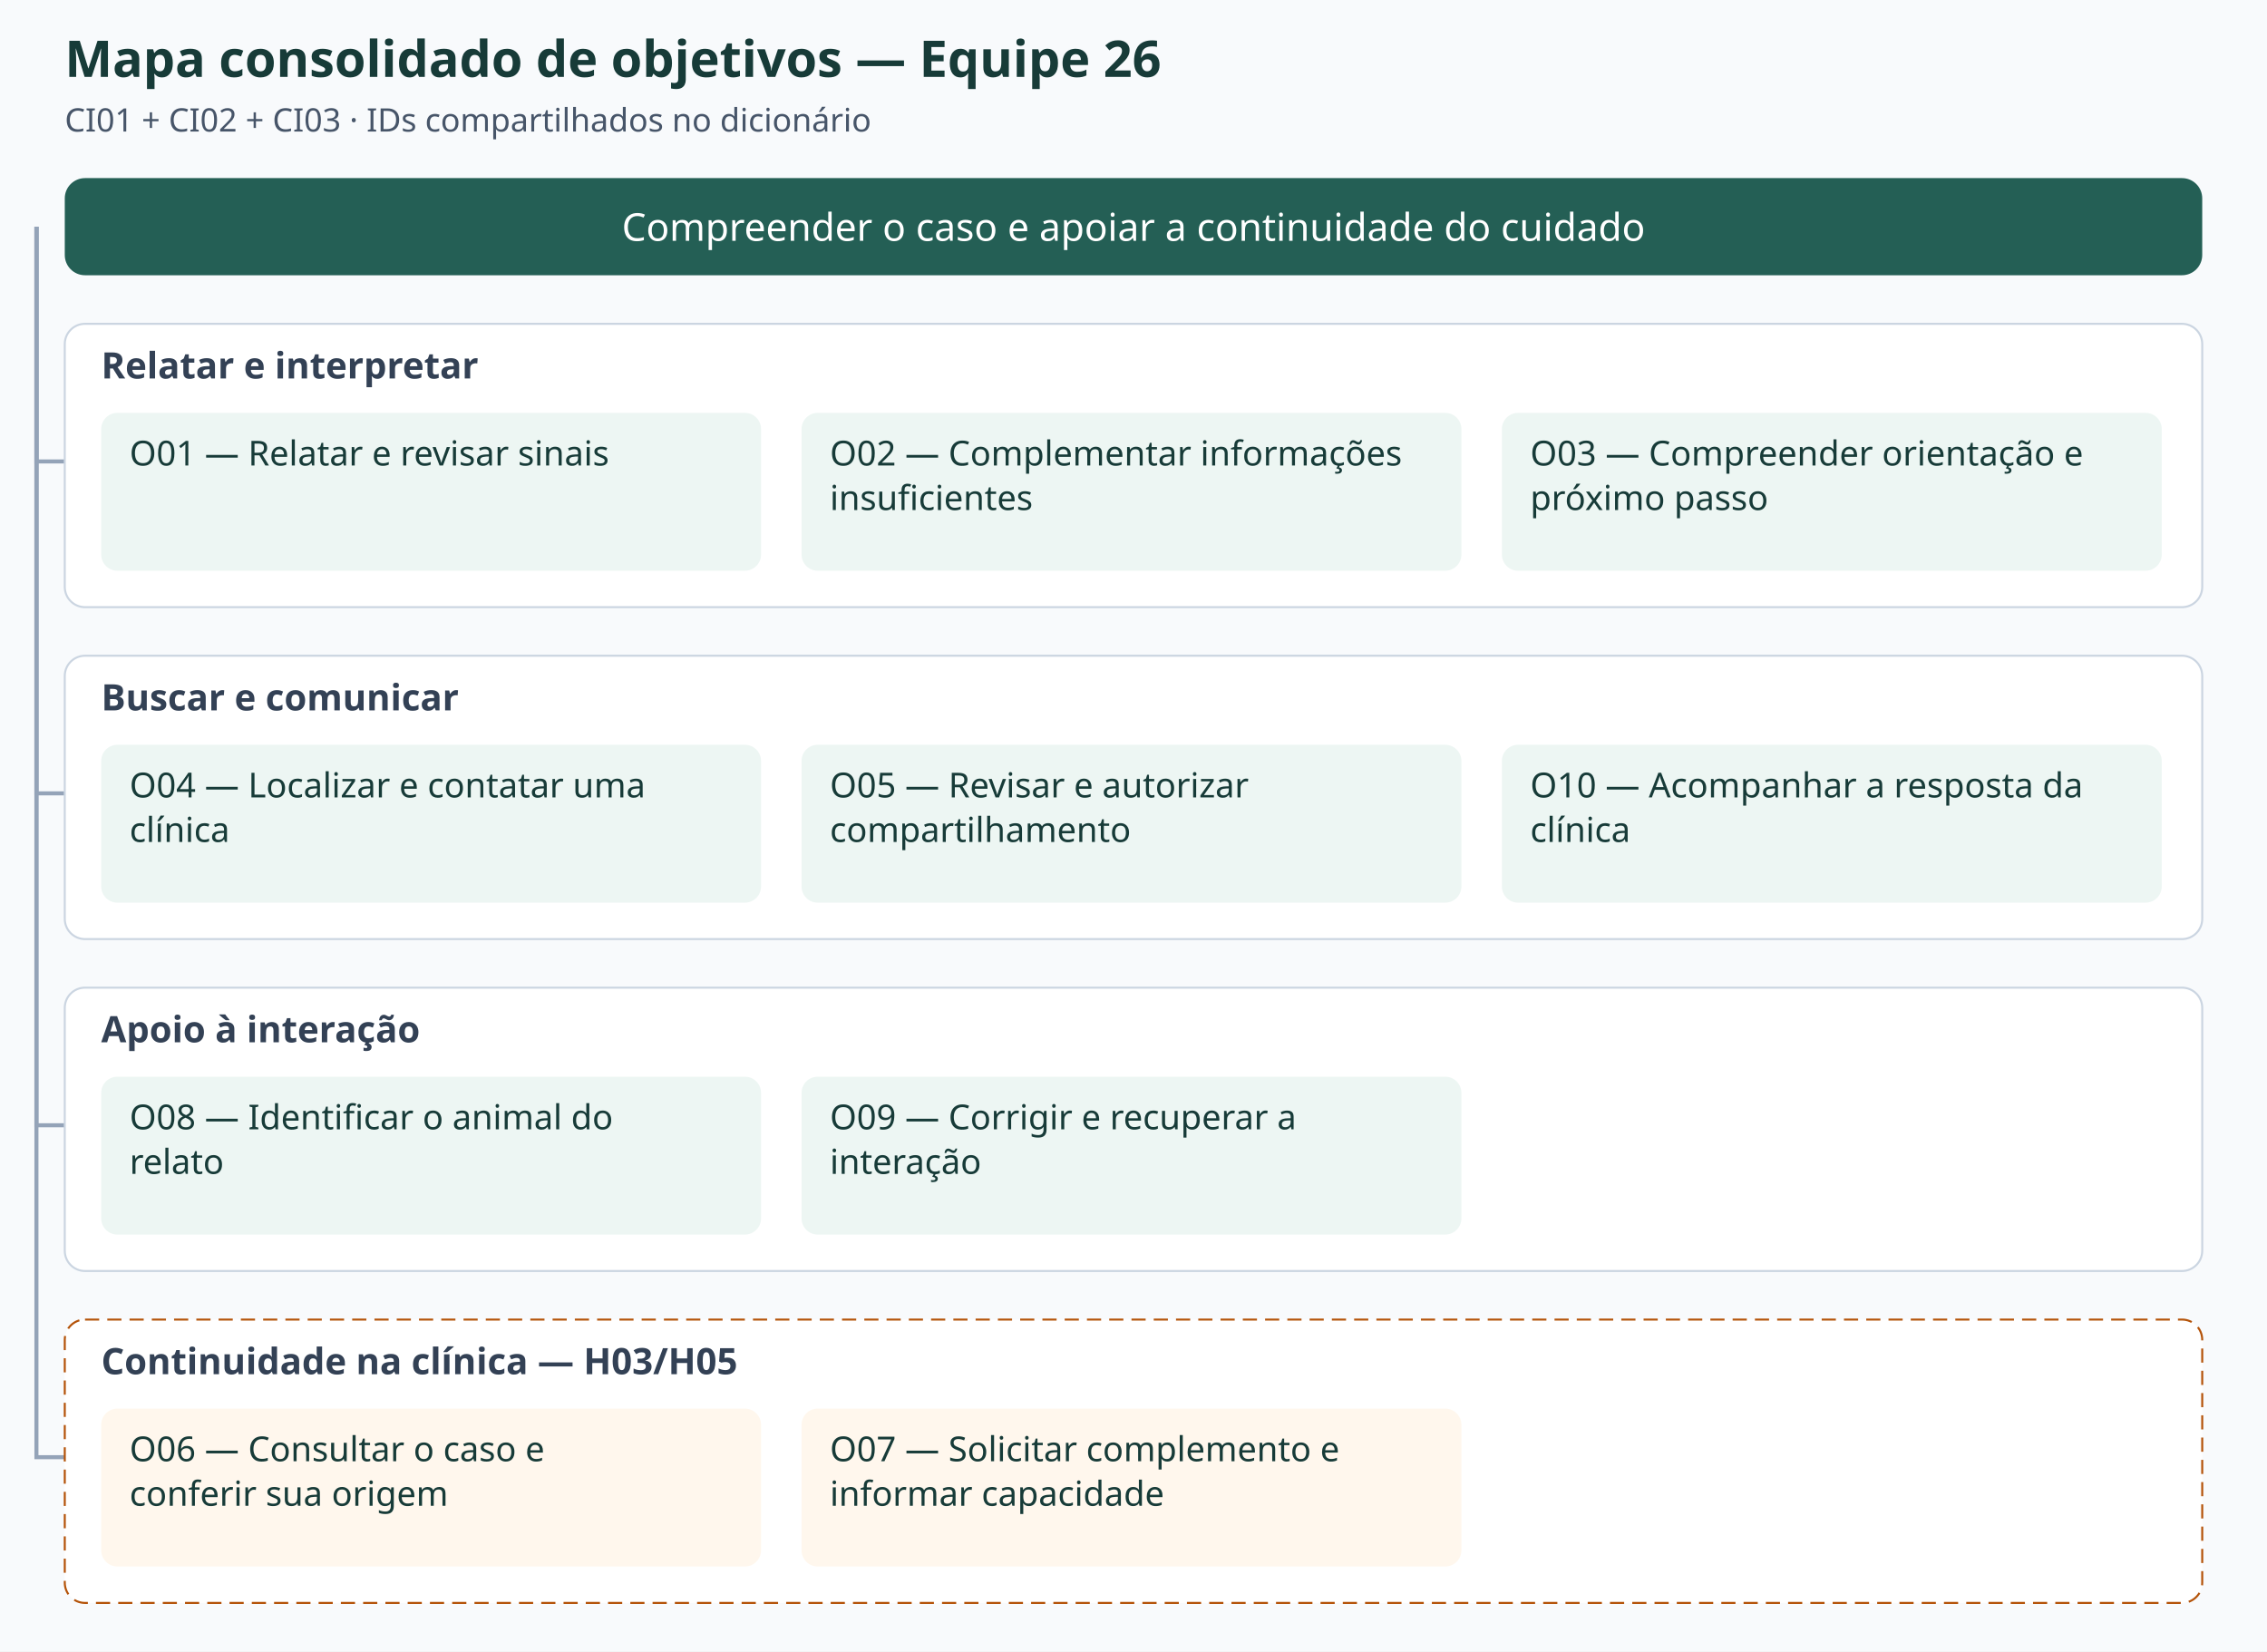
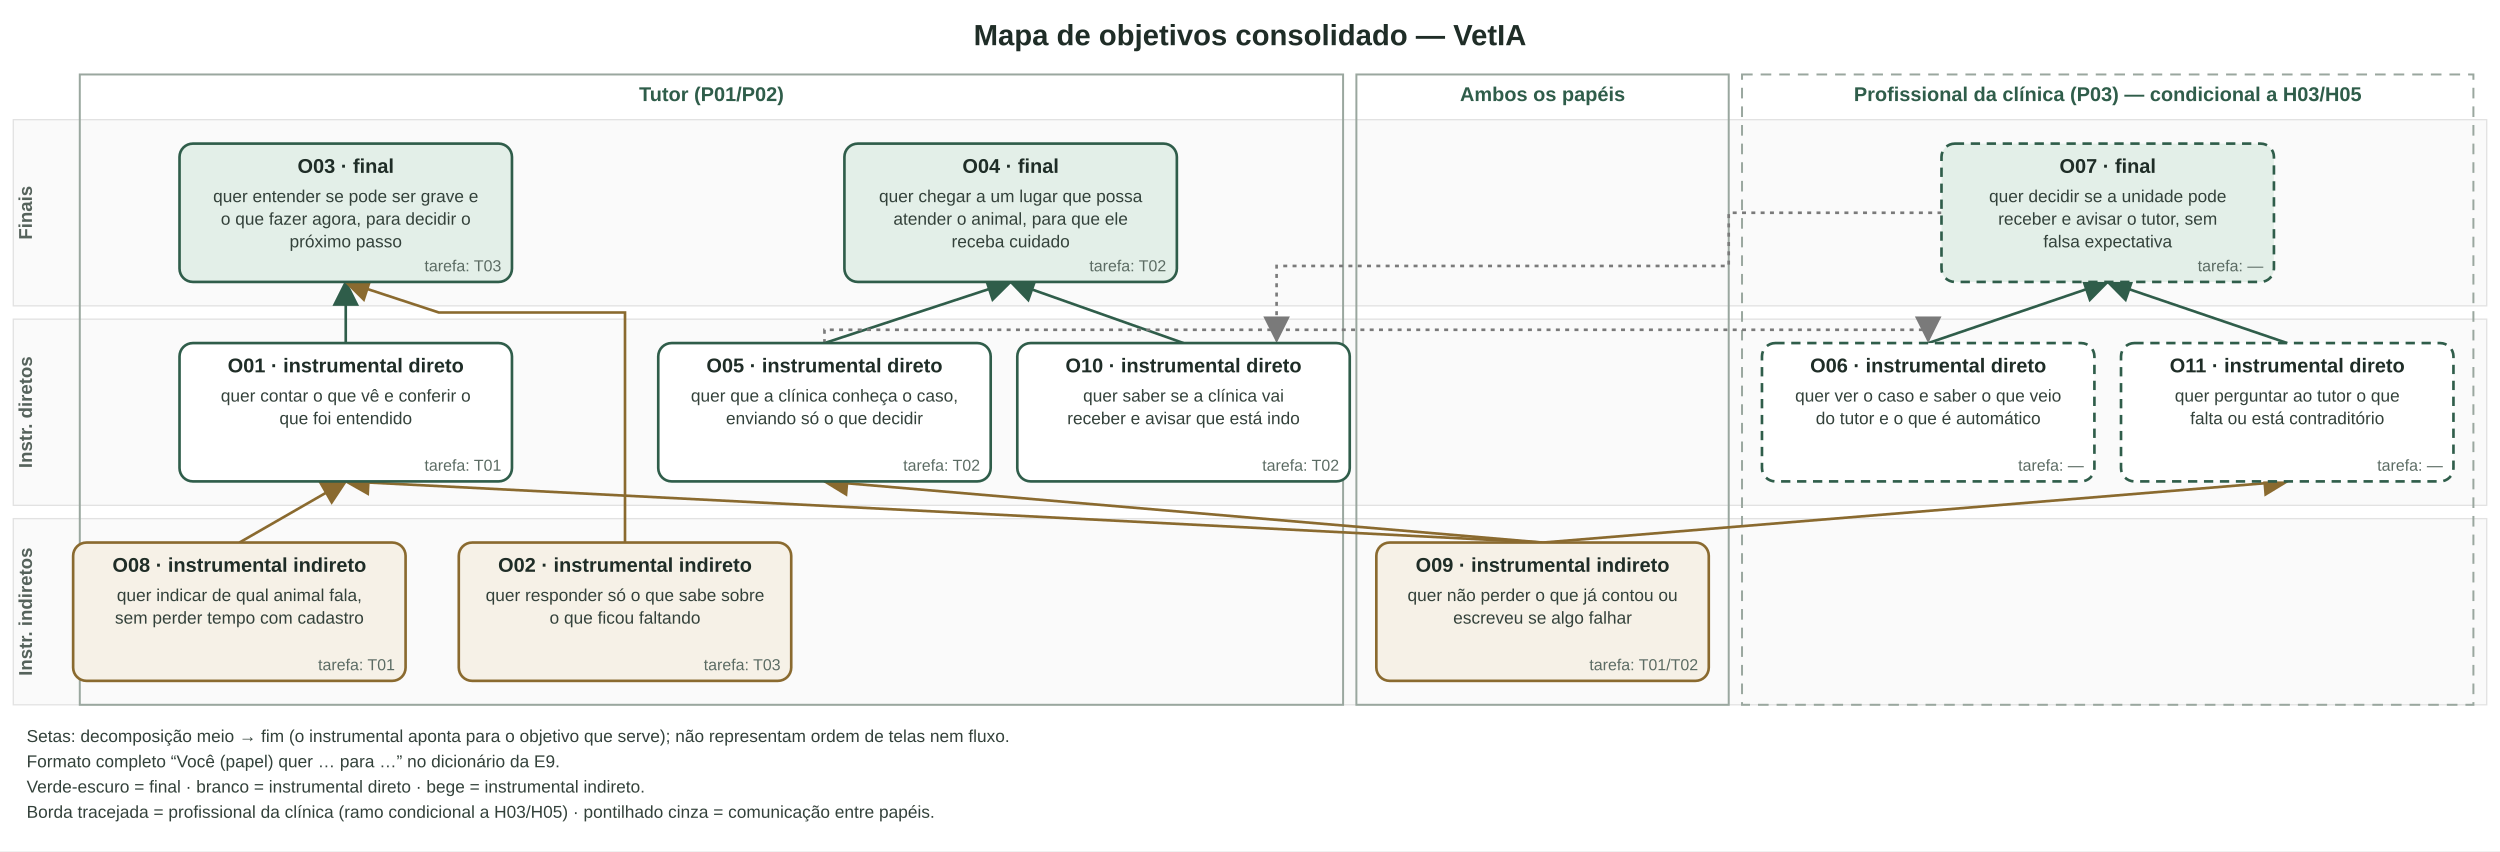
- <svg xmlns="http://www.w3.org/2000/svg" width="1120" height="816" viewBox="0 0 1120 816">
-   <rect width="100%" height="100%" fill="#f8fafc" />
-   <text x="32" y="38" font-family="sans-serif" font-size="25" font-weight="bold" fill="#173b38">Mapa consolidado de objetivos — Equipe 26</text>
-   <text x="32" y="65" font-family="sans-serif" font-size="16" fill="#475569">CI01 + CI02 + CI03 · IDs compartilhados no dicionário</text>
-   <rect x="32" y="88" width="1056" height="48" rx="10" fill="#245f55" />
-   <text x="560" y="119" text-anchor="middle" font-family="sans-serif" font-size="19" fill="white">Compreender o caso e apoiar a continuidade do cuidado</text>
-   <path d="M 18 112 V 228 H 32" fill="none" stroke="#94a3b8" stroke-width="2" />
-   <rect x="32" y="160" width="1056" height="140" rx="10" fill="white" stroke="#cbd5e1" />
-   <text x="50" y="187" font-family="sans-serif" font-size="18" font-weight="bold" fill="#334155">Relatar e interpretar</text>
-   <rect x="50" y="204" width="326" height="78" rx="8" fill="#edf6f3" />
-   <text x="64" y="230" font-family="sans-serif" font-size="17" fill="#173b38">O01 — Relatar e revisar sinais</text>
-   <rect x="396" y="204" width="326" height="78" rx="8" fill="#edf6f3" />
-   <text x="410" y="230" font-family="sans-serif" font-size="17" fill="#173b38">O02 — Complementar informações</text>
-   <text x="410" y="252" font-family="sans-serif" font-size="17" fill="#173b38">insuficientes</text>
-   <rect x="742" y="204" width="326" height="78" rx="8" fill="#edf6f3" />
-   <text x="756" y="230" font-family="sans-serif" font-size="17" fill="#173b38">O03 — Compreender orientação e</text>
-   <text x="756" y="252" font-family="sans-serif" font-size="17" fill="#173b38">próximo passo</text>
-   <path d="M 18 112 V 392 H 32" fill="none" stroke="#94a3b8" stroke-width="2" />
-   <rect x="32" y="324" width="1056" height="140" rx="10" fill="white" stroke="#cbd5e1" />
-   <text x="50" y="351" font-family="sans-serif" font-size="18" font-weight="bold" fill="#334155">Buscar e comunicar</text>
-   <rect x="50" y="368" width="326" height="78" rx="8" fill="#edf6f3" />
-   <text x="64" y="394" font-family="sans-serif" font-size="17" fill="#173b38">O04 — Localizar e contatar uma</text>
-   <text x="64" y="416" font-family="sans-serif" font-size="17" fill="#173b38">clínica</text>
-   <rect x="396" y="368" width="326" height="78" rx="8" fill="#edf6f3" />
-   <text x="410" y="394" font-family="sans-serif" font-size="17" fill="#173b38">O05 — Revisar e autorizar</text>
-   <text x="410" y="416" font-family="sans-serif" font-size="17" fill="#173b38">compartilhamento</text>
-   <rect x="742" y="368" width="326" height="78" rx="8" fill="#edf6f3" />
-   <text x="756" y="394" font-family="sans-serif" font-size="17" fill="#173b38">O10 — Acompanhar a resposta da</text>
-   <text x="756" y="416" font-family="sans-serif" font-size="17" fill="#173b38">clínica</text>
-   <path d="M 18 112 V 556 H 32" fill="none" stroke="#94a3b8" stroke-width="2" />
-   <rect x="32" y="488" width="1056" height="140" rx="10" fill="white" stroke="#cbd5e1" />
-   <text x="50" y="515" font-family="sans-serif" font-size="18" font-weight="bold" fill="#334155">Apoio à interação</text>
-   <rect x="50" y="532" width="326" height="78" rx="8" fill="#edf6f3" />
-   <text x="64" y="558" font-family="sans-serif" font-size="17" fill="#173b38">O08 — Identificar o animal do</text>
-   <text x="64" y="580" font-family="sans-serif" font-size="17" fill="#173b38">relato</text>
-   <rect x="396" y="532" width="326" height="78" rx="8" fill="#edf6f3" />
-   <text x="410" y="558" font-family="sans-serif" font-size="17" fill="#173b38">O09 — Corrigir e recuperar a</text>
-   <text x="410" y="580" font-family="sans-serif" font-size="17" fill="#173b38">interação</text>
-   <path d="M 18 112 V 720 H 32" fill="none" stroke="#94a3b8" stroke-width="2" />
-   <rect x="32" y="652" width="1056" height="140" rx="10" fill="white" stroke="#b45309" stroke-dasharray="7 4" />
-   <text x="50" y="679" font-family="sans-serif" font-size="18" font-weight="bold" fill="#334155">Continuidade na clínica — H03/H05</text>
-   <rect x="50" y="696" width="326" height="78" rx="8" fill="#fff7ed" />
-   <text x="64" y="722" font-family="sans-serif" font-size="17" fill="#173b38">O06 — Consultar o caso e</text>
-   <text x="64" y="744" font-family="sans-serif" font-size="17" fill="#173b38">conferir sua origem</text>
-   <rect x="396" y="696" width="326" height="78" rx="8" fill="#fff7ed" />
-   <text x="410" y="722" font-family="sans-serif" font-size="17" fill="#173b38">O07 — Solicitar complemento e</text>
-   <text x="410" y="744" font-family="sans-serif" font-size="17" fill="#173b38">informar capacidade</text>
+ <svg xmlns="http://www.w3.org/2000/svg" viewBox="0 0 1880 640" width="1880" height="640" font-family="Arial, sans-serif">
+   <rect width="100%" height="100%" fill="#fff" />
+   <defs>
+     <marker id="aG" markerWidth="10" markerHeight="10" refX="9" refY="5" orient="auto">
+       <path d="M0,0 L10,5 L0,10 z" fill="#2f5d4a" />
+     </marker>
+     <marker id="aB" markerWidth="10" markerHeight="10" refX="9" refY="5" orient="auto">
+       <path d="M0,0 L10,5 L0,10 z" fill="#8a6a2f" />
+     </marker>
+     <marker id="aN" markerWidth="10" markerHeight="10" refX="9" refY="5" orient="auto">
+       <path d="M0,0 L10,5 L0,10 z" fill="#7a7a7a" />
+     </marker>
+   </defs>
+   <text x="940.0" y="34" text-anchor="middle" font-size="22" font-weight="bold" fill="#1f2d27">Mapa de objetivos consolidado — VetIA</text>
+   <rect x="10" y="90" width="1860" height="140" fill="#fafafa" stroke="#e2e2e2" />
+   <text x="24" y="160.0" font-size="14" font-weight="bold" fill="#55625b" transform="rotate(-90 24 160.0)" text-anchor="middle">Finais</text>
+   <rect x="10" y="240" width="1860" height="140" fill="#fafafa" stroke="#e2e2e2" />
+   <text x="24" y="310.0" font-size="14" font-weight="bold" fill="#55625b" transform="rotate(-90 24 310.0)" text-anchor="middle">Instr. diretos</text>
+   <rect x="10" y="390" width="1860" height="140" fill="#fafafa" stroke="#e2e2e2" />
+   <text x="24" y="460.0" font-size="14" font-weight="bold" fill="#55625b" transform="rotate(-90 24 460.0)" text-anchor="middle">Instr. indiretos</text>
+   <rect x="60" y="56" width="950" height="474" fill="none" stroke="#9aa79f" stroke-width="1.5" />
+   <text x="535.0" y="76" text-anchor="middle" font-size="15" font-weight="bold" fill="#2f5d4a">Tutor (P01/P02)</text>
+   <rect x="1020" y="56" width="280" height="474" fill="none" stroke="#9aa79f" stroke-width="1.5" />
+   <text x="1160.0" y="76" text-anchor="middle" font-size="15" font-weight="bold" fill="#2f5d4a">Ambos os papéis</text>
+   <rect x="1310" y="56" width="550" height="474" fill="none" stroke="#9aa79f" stroke-width="1.5" stroke-dasharray="8 6" />
+   <text x="1585.0" y="76" text-anchor="middle" font-size="15" font-weight="bold" fill="#2f5d4a">Profissional da clínica (P03) — condicional a H03/H05</text>
+   <path d="M260,258.0 L260,212.0" fill="none" stroke="#2f5d4a" stroke-width="2" marker-end="url(#aG)" />
+   <path d="M180,408.0 L260,362.0" fill="none" stroke="#8a6a2f" stroke-width="2" marker-end="url(#aB)" />
+   <path d="M470,408.0 L470,385 L470,235 L330,235 L260,212.0" fill="none" stroke="#8a6a2f" stroke-width="2" marker-end="url(#aB)" />
+   <path d="M620,258.0 L760,212.0" fill="none" stroke="#2f5d4a" stroke-width="2" marker-end="url(#aG)" />
+   <path d="M890,258.0 L760,212.0" fill="none" stroke="#2f5d4a" stroke-width="2" marker-end="url(#aG)" />
+   <path d="M1160,408.0 L260,362.0" fill="none" stroke="#8a6a2f" stroke-width="2" marker-end="url(#aB)" />
+   <path d="M1160,408.0 L620,362.0" fill="none" stroke="#8a6a2f" stroke-width="2" marker-end="url(#aB)" />
+   <path d="M1160,408.0 L1720,362.0" fill="none" stroke="#8a6a2f" stroke-width="2" marker-end="url(#aB)" />
+   <path d="M1450,258.0 L1585,212.0" fill="none" stroke="#2f5d4a" stroke-width="2" marker-end="url(#aG)" />
+   <path d="M1720,258.0 L1585,212.0" fill="none" stroke="#2f5d4a" stroke-width="2" marker-end="url(#aG)" />
+   <path d="M620,258 L620,248 L1450,248 L1450,256" fill="none" stroke="#7a7a7a" stroke-width="2" stroke-dasharray="3 4" marker-end="url(#aN)" />
+   <path d="M1460,160 L1300,160 L1300,200 L960,200 L960,256" fill="none" stroke="#7a7a7a" stroke-width="2" stroke-dasharray="3 4" marker-end="url(#aN)" />
+   <rect x="135.0" y="108.0" width="250" height="104" rx="10" fill="#e3efe8" stroke="#2f5d4a" stroke-width="2" />
+   <text x="260" y="130.0" text-anchor="middle" font-size="15" font-weight="bold" fill="#1f2d27">O03 · final</text>
+   <text x="260" y="152.0" text-anchor="middle" font-size="13" fill="#33413a">quer entender se pode ser grave e</text>
+   <text x="260" y="169.0" text-anchor="middle" font-size="13" fill="#33413a">o que fazer agora, para decidir o</text>
+   <text x="260" y="186.0" text-anchor="middle" font-size="13" fill="#33413a">próximo passo</text>
+   <text x="377.0" y="204.0" text-anchor="end" font-size="12" fill="#5b6b63">tarefa: T03</text>
+   <rect x="635.0" y="108.0" width="250" height="104" rx="10" fill="#e3efe8" stroke="#2f5d4a" stroke-width="2" />
+   <text x="760" y="130.0" text-anchor="middle" font-size="15" font-weight="bold" fill="#1f2d27">O04 · final</text>
+   <text x="760" y="152.0" text-anchor="middle" font-size="13" fill="#33413a">quer chegar a um lugar que possa</text>
+   <text x="760" y="169.0" text-anchor="middle" font-size="13" fill="#33413a">atender o animal, para que ele</text>
+   <text x="760" y="186.0" text-anchor="middle" font-size="13" fill="#33413a">receba cuidado</text>
+   <text x="877.0" y="204.0" text-anchor="end" font-size="12" fill="#5b6b63">tarefa: T02</text>
+   <rect x="135.0" y="258.0" width="250" height="104" rx="10" fill="#ffffff" stroke="#2f5d4a" stroke-width="2" />
+   <text x="260" y="280.0" text-anchor="middle" font-size="15" font-weight="bold" fill="#1f2d27">O01 · instrumental direto</text>
+   <text x="260" y="302.0" text-anchor="middle" font-size="13" fill="#33413a">quer contar o que vê e conferir o</text>
+   <text x="260" y="319.0" text-anchor="middle" font-size="13" fill="#33413a">que foi entendido</text>
+   <text x="377.0" y="354.0" text-anchor="end" font-size="12" fill="#5b6b63">tarefa: T01</text>
+   <rect x="495.0" y="258.0" width="250" height="104" rx="10" fill="#ffffff" stroke="#2f5d4a" stroke-width="2" />
+   <text x="620" y="280.0" text-anchor="middle" font-size="15" font-weight="bold" fill="#1f2d27">O05 · instrumental direto</text>
+   <text x="620" y="302.0" text-anchor="middle" font-size="13" fill="#33413a">quer que a clínica conheça o caso,</text>
+   <text x="620" y="319.0" text-anchor="middle" font-size="13" fill="#33413a">enviando só o que decidir</text>
+   <text x="737.0" y="354.0" text-anchor="end" font-size="12" fill="#5b6b63">tarefa: T02</text>
+   <rect x="765.0" y="258.0" width="250" height="104" rx="10" fill="#ffffff" stroke="#2f5d4a" stroke-width="2" />
+   <text x="890" y="280.0" text-anchor="middle" font-size="15" font-weight="bold" fill="#1f2d27">O10 · instrumental direto</text>
+   <text x="890" y="302.0" text-anchor="middle" font-size="13" fill="#33413a">quer saber se a clínica vai</text>
+   <text x="890" y="319.0" text-anchor="middle" font-size="13" fill="#33413a">receber e avisar que está indo</text>
+   <text x="1007.0" y="354.0" text-anchor="end" font-size="12" fill="#5b6b63">tarefa: T02</text>
+   <rect x="55.0" y="408.0" width="250" height="104" rx="10" fill="#f6f1e7" stroke="#8a6a2f" stroke-width="2" />
+   <text x="180" y="430.0" text-anchor="middle" font-size="15" font-weight="bold" fill="#1f2d27">O08 · instrumental indireto</text>
+   <text x="180" y="452.0" text-anchor="middle" font-size="13" fill="#33413a">quer indicar de qual animal fala,</text>
+   <text x="180" y="469.0" text-anchor="middle" font-size="13" fill="#33413a">sem perder tempo com cadastro</text>
+   <text x="297.0" y="504.0" text-anchor="end" font-size="12" fill="#5b6b63">tarefa: T01</text>
+   <rect x="345.0" y="408.0" width="250" height="104" rx="10" fill="#f6f1e7" stroke="#8a6a2f" stroke-width="2" />
+   <text x="470" y="430.0" text-anchor="middle" font-size="15" font-weight="bold" fill="#1f2d27">O02 · instrumental indireto</text>
+   <text x="470" y="452.0" text-anchor="middle" font-size="13" fill="#33413a">quer responder só o que sabe sobre</text>
+   <text x="470" y="469.0" text-anchor="middle" font-size="13" fill="#33413a">o que ficou faltando</text>
+   <text x="587.0" y="504.0" text-anchor="end" font-size="12" fill="#5b6b63">tarefa: T03</text>
+   <rect x="1035.0" y="408.0" width="250" height="104" rx="10" fill="#f6f1e7" stroke="#8a6a2f" stroke-width="2" />
+   <text x="1160" y="430.0" text-anchor="middle" font-size="15" font-weight="bold" fill="#1f2d27">O09 · instrumental indireto</text>
+   <text x="1160" y="452.0" text-anchor="middle" font-size="13" fill="#33413a">quer não perder o que já contou ou</text>
+   <text x="1160" y="469.0" text-anchor="middle" font-size="13" fill="#33413a">escreveu se algo falhar</text>
+   <text x="1277.0" y="504.0" text-anchor="end" font-size="12" fill="#5b6b63">tarefa: T01/T02</text>
+   <rect x="1460.0" y="108.0" width="250" height="104" rx="10" fill="#e3efe8" stroke="#2f5d4a" stroke-width="2" stroke-dasharray="7 5" />
+   <text x="1585" y="130.0" text-anchor="middle" font-size="15" font-weight="bold" fill="#1f2d27">O07 · final</text>
+   <text x="1585" y="152.0" text-anchor="middle" font-size="13" fill="#33413a">quer decidir se a unidade pode</text>
+   <text x="1585" y="169.0" text-anchor="middle" font-size="13" fill="#33413a">receber e avisar o tutor, sem</text>
+   <text x="1585" y="186.0" text-anchor="middle" font-size="13" fill="#33413a">falsa expectativa</text>
+   <text x="1702.0" y="204.0" text-anchor="end" font-size="12" fill="#5b6b63">tarefa: —</text>
+   <rect x="1325.0" y="258.0" width="250" height="104" rx="10" fill="#ffffff" stroke="#2f5d4a" stroke-width="2" stroke-dasharray="7 5" />
+   <text x="1450" y="280.0" text-anchor="middle" font-size="15" font-weight="bold" fill="#1f2d27">O06 · instrumental direto</text>
+   <text x="1450" y="302.0" text-anchor="middle" font-size="13" fill="#33413a">quer ver o caso e saber o que veio</text>
+   <text x="1450" y="319.0" text-anchor="middle" font-size="13" fill="#33413a">do tutor e o que é automático</text>
+   <text x="1567.0" y="354.0" text-anchor="end" font-size="12" fill="#5b6b63">tarefa: —</text>
+   <rect x="1595.0" y="258.0" width="250" height="104" rx="10" fill="#ffffff" stroke="#2f5d4a" stroke-width="2" stroke-dasharray="7 5" />
+   <text x="1720" y="280.0" text-anchor="middle" font-size="15" font-weight="bold" fill="#1f2d27">O11 · instrumental direto</text>
+   <text x="1720" y="302.0" text-anchor="middle" font-size="13" fill="#33413a">quer perguntar ao tutor o que</text>
+   <text x="1720" y="319.0" text-anchor="middle" font-size="13" fill="#33413a">falta ou está contraditório</text>
+   <text x="1837.0" y="354.0" text-anchor="end" font-size="12" fill="#5b6b63">tarefa: —</text>
+   <text x="20" y="558" font-size="13" fill="#33413a">Setas: decomposição meio → fim (o instrumental aponta para o objetivo que serve); não representam ordem de telas nem fluxo.</text>
+   <text x="20" y="577" font-size="13" fill="#33413a">Formato completo “Você (papel) quer … para …” no dicionário da E9.</text>
+   <text x="20" y="596" font-size="13" fill="#33413a">Verde-escuro = final · branco = instrumental direto · bege = instrumental indireto.</text>
+   <text x="20" y="615" font-size="13" fill="#33413a">Borda tracejada = profissional da clínica (ramo condicional a H03/H05) · pontilhado cinza = comunicação entre papéis.</text>
</svg>
